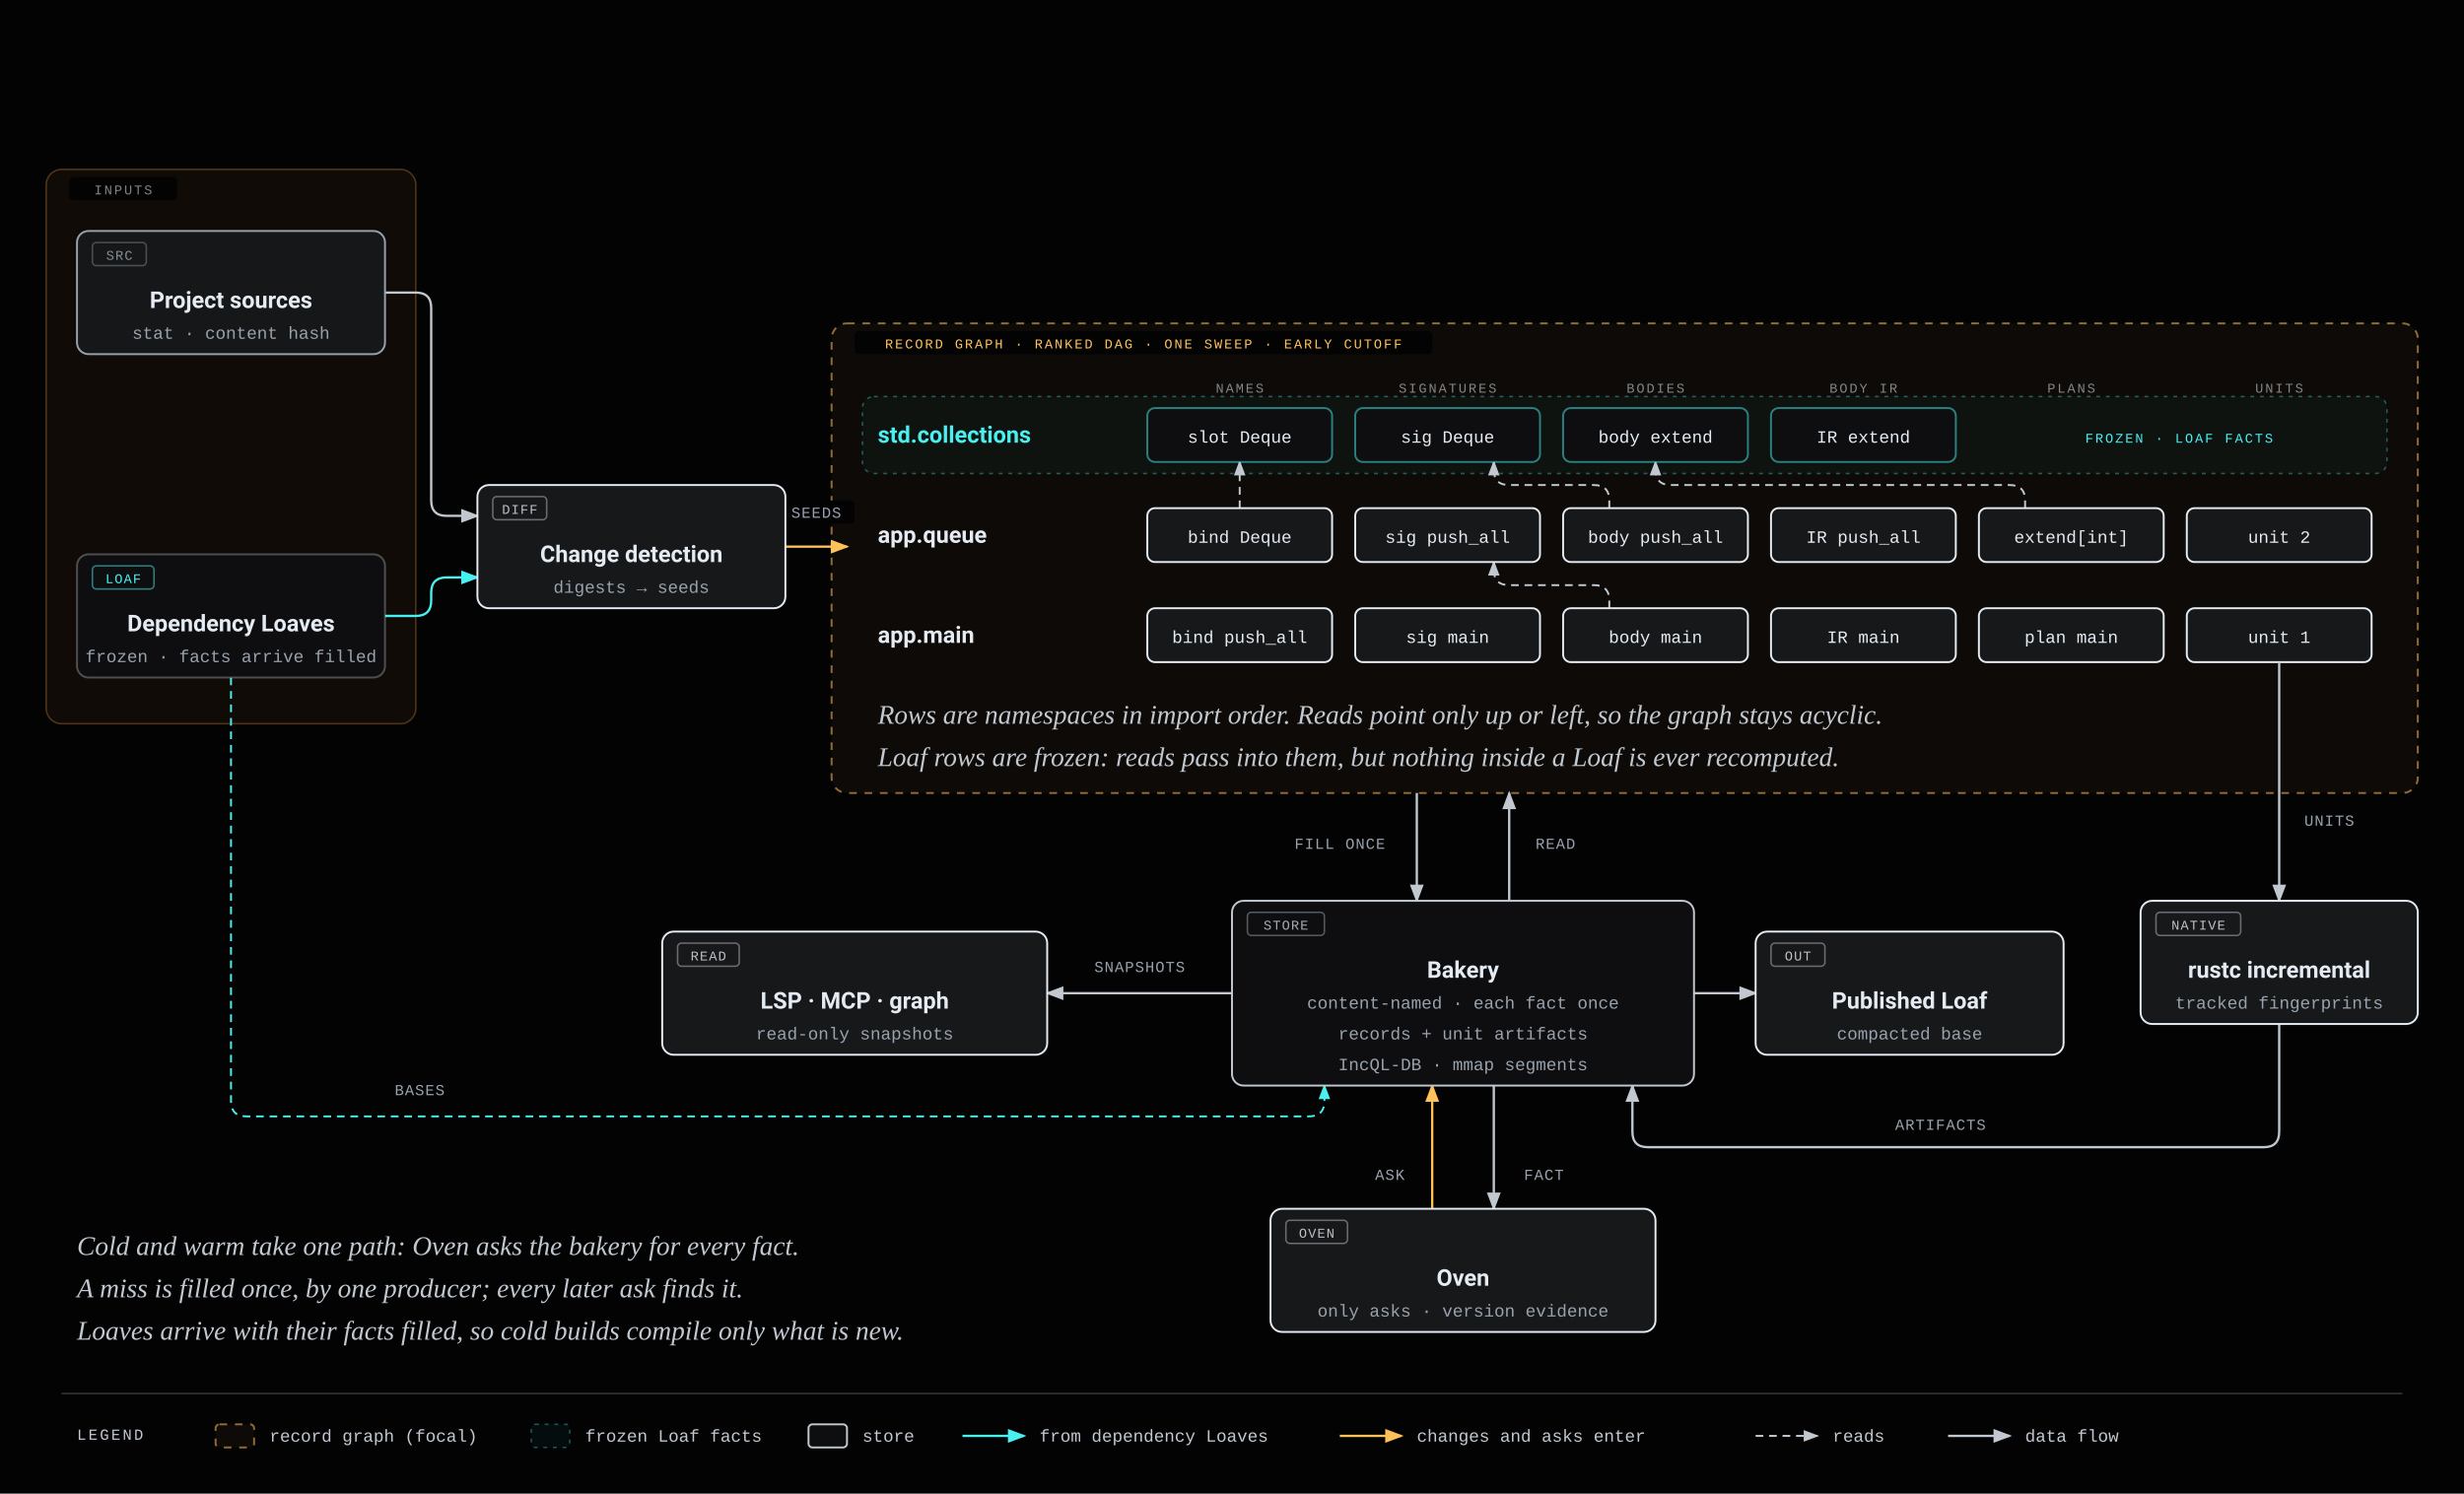
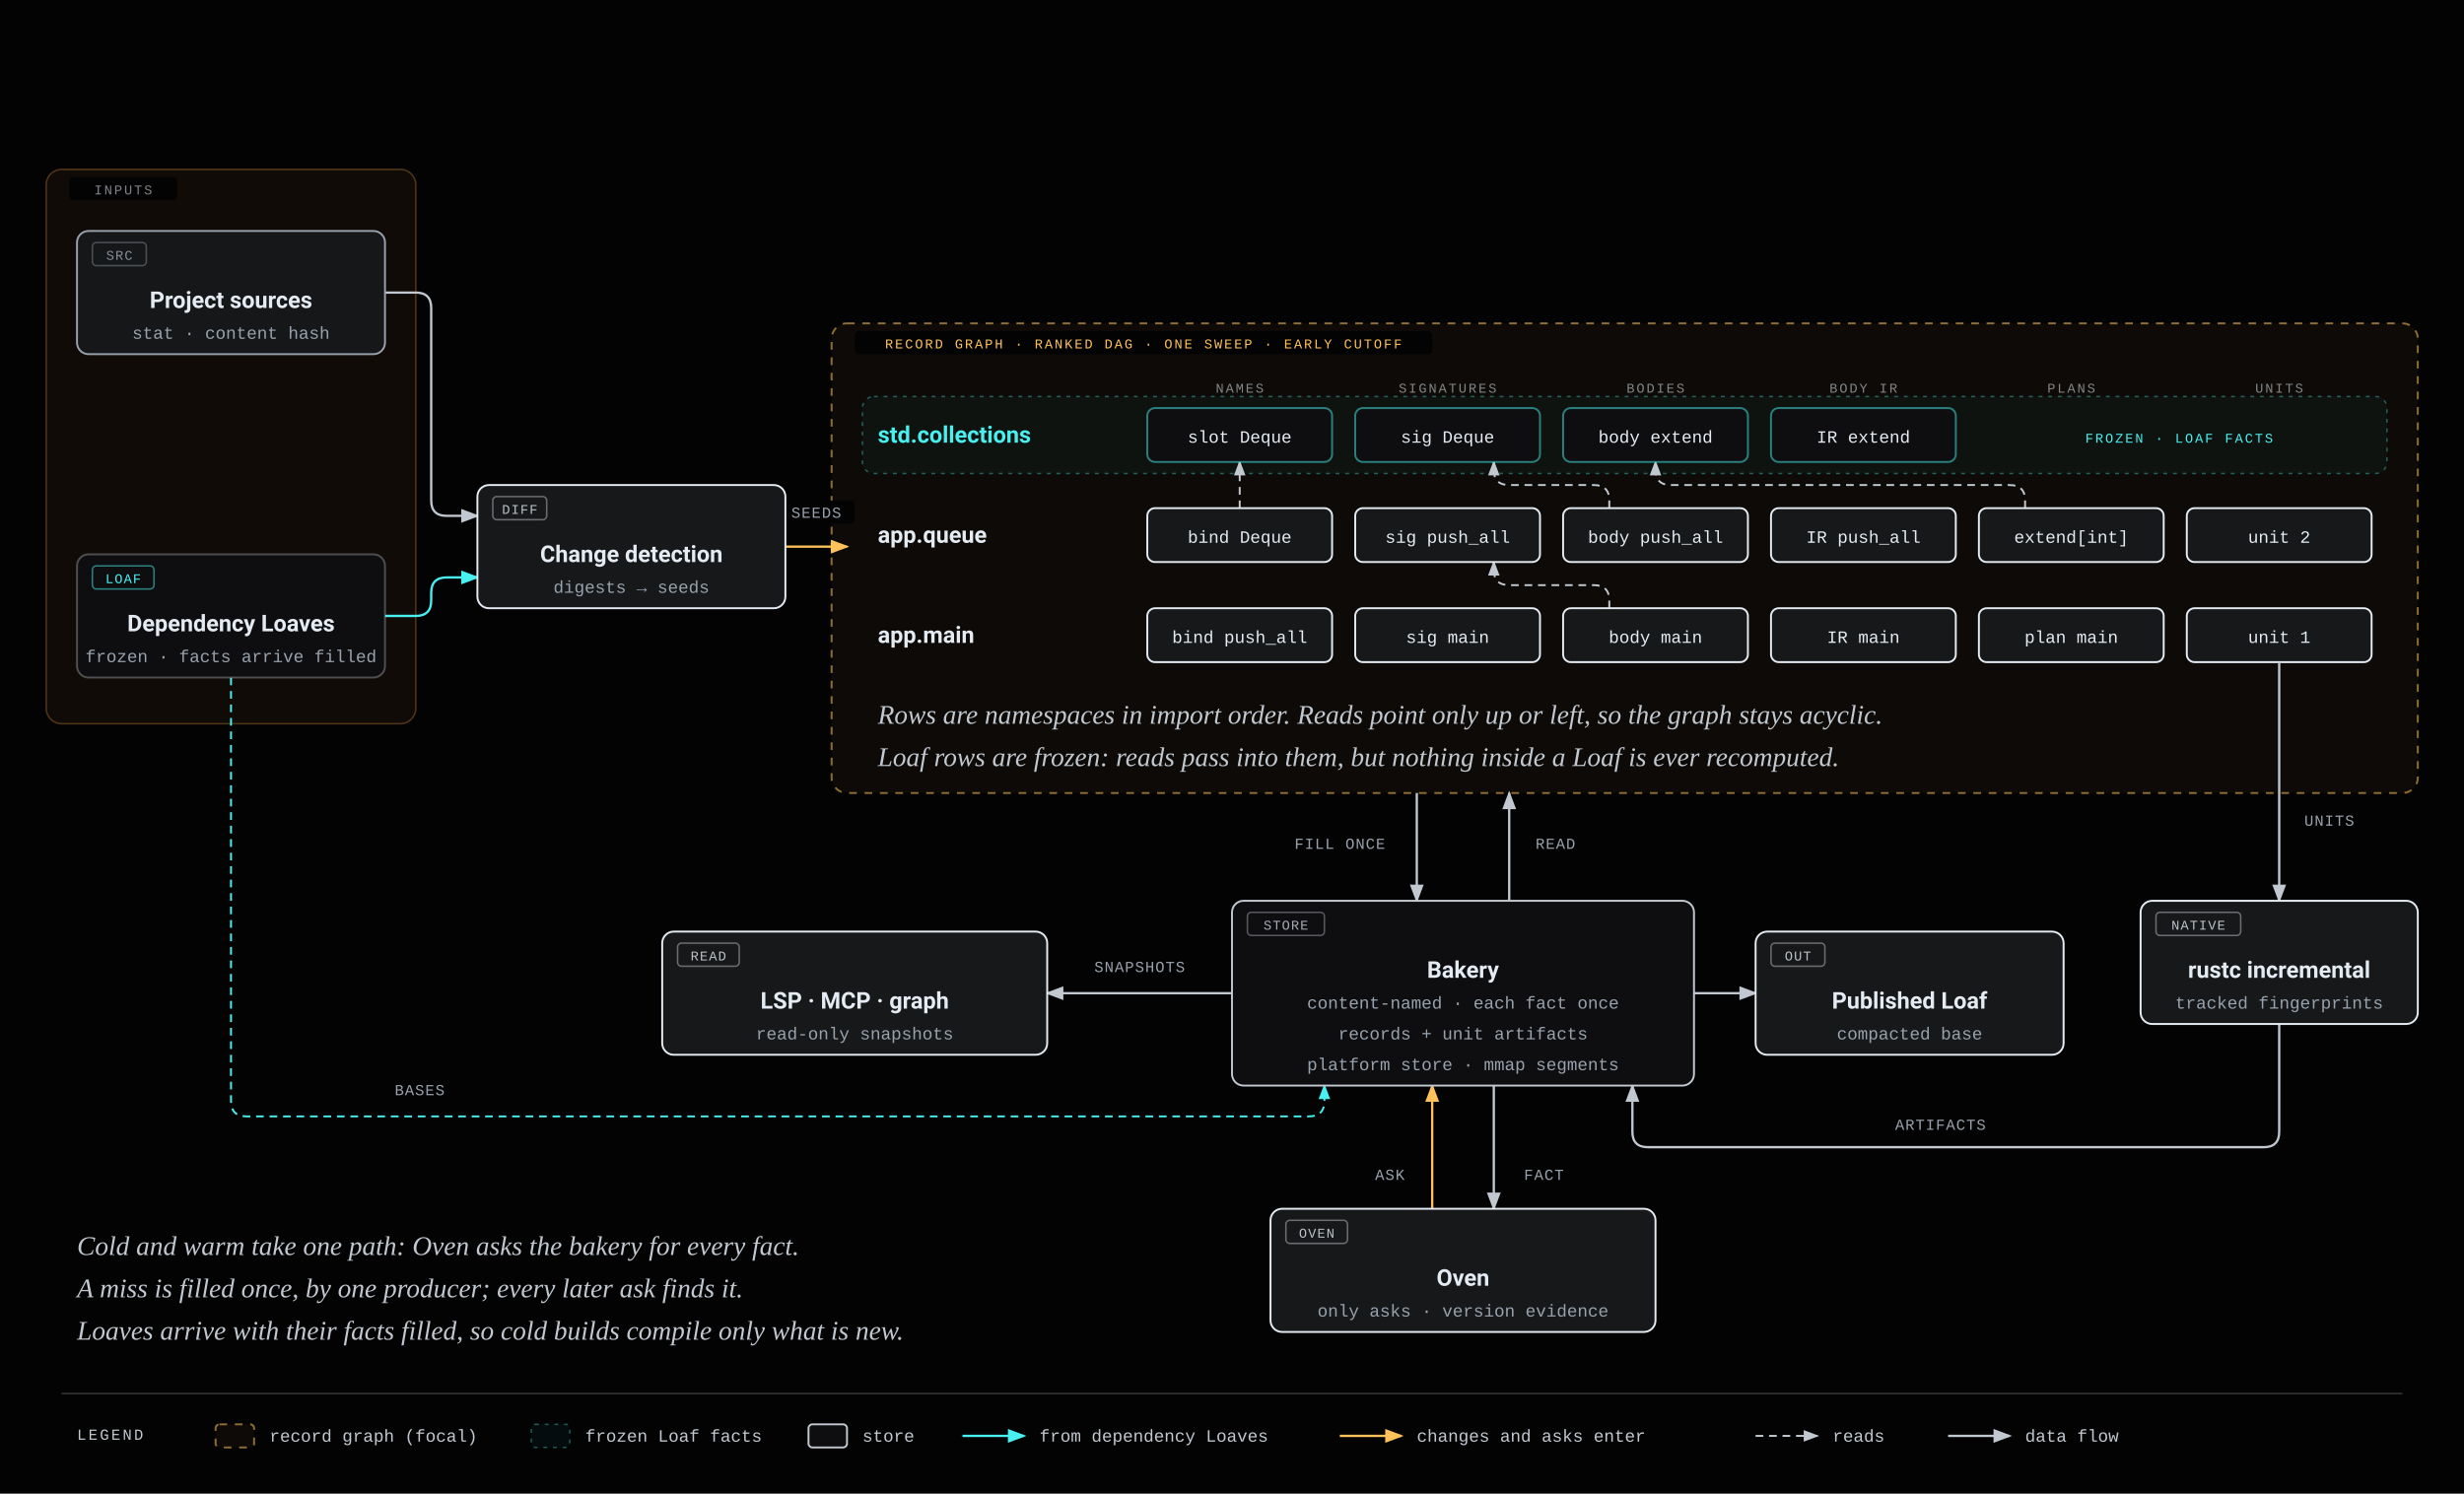
<svg xmlns="http://www.w3.org/2000/svg" viewBox="0 0 1280 776" role="img" aria-labelledby="semantic-store-architecture-title semantic-store-architecture-desc">
  <defs>
    <marker id="dd0012-arrow" markerWidth="8" markerHeight="6" refX="7" refY="3" orient="auto">
      <polygon points="0 0, 8 3, 0 6" fill="#c1c8d0" />
    </marker>
    <marker id="dd0012-arrow-accent" markerWidth="8" markerHeight="6" refX="7" refY="3" orient="auto">
      <polygon points="0 0, 8 3, 0 6" fill="#ffc15a" />
    </marker>
    <marker id="dd0012-arrow-link" markerWidth="8" markerHeight="6" refX="7" refY="3" orient="auto">
      <polygon points="0 0, 8 3, 0 6" fill="#48f0ef" />
    </marker>
  </defs>
  <rect width="100%" height="100%" fill="#030304" />
  <rect x="24" y="88" width="192" height="288" rx="8" fill="rgba(196,126,54,0.07)" stroke="rgba(196,126,54,0.38)" stroke-width="0.8" />
  <rect x="36" y="92" width="56" height="12" rx="2" fill="#030304" />
  <text x="64" y="101" fill="rgba(228,235,242,0.55)" font-size="7" font-family="'SFMono-Regular', 'Cascadia Code', 'Liberation Mono', monospace" text-anchor="middle" letter-spacing="0.14em">INPUTS</text>
  <path d="M200,152 H216 Q224,152 224,160 V260 Q224,268 232,268 H248" fill="none" stroke="#c1c8d0" stroke-width="1.2" marker-end="url(#dd0012-arrow)" />
  <path d="M200,320 H216 Q224,320 224,312 V308 Q224,300 232,300 H248" fill="none" stroke="#48f0ef" stroke-width="1.2" marker-end="url(#dd0012-arrow-link)" />
  <path d="M120,352 V572 Q120,580 128,580 H680 Q688,580 688,572 V564" fill="none" stroke="#48f0ef" stroke-width="1" stroke-dasharray="4,3" marker-end="url(#dd0012-arrow-link)" />
  <rect x="196" y="560" width="44" height="12" rx="2" fill="#030304" />
  <text x="218" y="569" fill="#98a2ad" font-size="8" font-family="'SFMono-Regular', 'Cascadia Code', 'Liberation Mono', monospace" text-anchor="middle" letter-spacing="0.06em">BASES</text>
  <rect x="432" y="168" width="824" height="244" rx="8" fill="rgba(255,193,90,0.04)" stroke="rgba(255,193,90,0.55)" stroke-width="1" stroke-dasharray="4,4" />
  <rect x="444" y="172" width="300" height="12" rx="2" fill="#030304" />
  <text x="594" y="181" fill="#ffc15a" font-size="7" font-family="'SFMono-Regular', 'Cascadia Code', 'Liberation Mono', monospace" text-anchor="middle" letter-spacing="0.14em">RECORD GRAPH · RANKED DAG · ONE SWEEP · EARLY CUTOFF</text>
  <rect x="448" y="206" width="792" height="40" rx="6" fill="rgba(72,240,239,0.04)" stroke="rgba(72,240,239,0.35)" stroke-width="0.8" stroke-dasharray="2,3" />
  <text x="1132" y="230" fill="#48f0ef" font-size="7" font-family="'SFMono-Regular', 'Cascadia Code', 'Liberation Mono', monospace" text-anchor="middle" letter-spacing="0.14em">FROZEN · LOAF FACTS</text>
  <text x="644" y="204" fill="rgba(228,235,242,0.55)" font-size="7" font-family="'SFMono-Regular', 'Cascadia Code', 'Liberation Mono', monospace" text-anchor="middle" letter-spacing="0.14em">NAMES</text>
  <text x="752" y="204" fill="rgba(228,235,242,0.55)" font-size="7" font-family="'SFMono-Regular', 'Cascadia Code', 'Liberation Mono', monospace" text-anchor="middle" letter-spacing="0.14em">SIGNATURES</text>
  <text x="860" y="204" fill="rgba(228,235,242,0.55)" font-size="7" font-family="'SFMono-Regular', 'Cascadia Code', 'Liberation Mono', monospace" text-anchor="middle" letter-spacing="0.14em">BODIES</text>
  <text x="968" y="204" fill="rgba(228,235,242,0.55)" font-size="7" font-family="'SFMono-Regular', 'Cascadia Code', 'Liberation Mono', monospace" text-anchor="middle" letter-spacing="0.14em">BODY IR</text>
  <text x="1076" y="204" fill="rgba(228,235,242,0.55)" font-size="7" font-family="'SFMono-Regular', 'Cascadia Code', 'Liberation Mono', monospace" text-anchor="middle" letter-spacing="0.14em">PLANS</text>
  <text x="1184" y="204" fill="rgba(228,235,242,0.55)" font-size="7" font-family="'SFMono-Regular', 'Cascadia Code', 'Liberation Mono', monospace" text-anchor="middle" letter-spacing="0.14em">UNITS</text>
  <text x="456" y="230" fill="#48f0ef" font-size="12" font-weight="600" font-family="'Exo 2', Roboto, 'Noto Sans', 'Helvetica Neue', Arial, sans-serif">std.collections</text>
  <text x="456" y="282" fill="#e4ebf2" font-size="12" font-weight="600" font-family="'Exo 2', Roboto, 'Noto Sans', 'Helvetica Neue', Arial, sans-serif">app.queue</text>
  <text x="456" y="334" fill="#e4ebf2" font-size="12" font-weight="600" font-family="'Exo 2', Roboto, 'Noto Sans', 'Helvetica Neue', Arial, sans-serif">app.main</text>
  <path d="M644,264 V240" fill="none" stroke="#c1c8d0" stroke-width="1" stroke-dasharray="4,3" marker-end="url(#dd0012-arrow)" />
  <path d="M836,264 V260 Q836,252 828,252 H784 Q776,252 776,244 V240" fill="none" stroke="#c1c8d0" stroke-width="1" stroke-dasharray="4,3" marker-end="url(#dd0012-arrow)" />
  <path d="M1052,264 V260 Q1052,252 1044,252 H868 Q860,252 860,244 V240" fill="none" stroke="#c1c8d0" stroke-width="1" stroke-dasharray="4,3" marker-end="url(#dd0012-arrow)" />
  <path d="M836,316 V312 Q836,304 828,304 H784 Q776,304 776,296 V292" fill="none" stroke="#c1c8d0" stroke-width="1" stroke-dasharray="4,3" marker-end="url(#dd0012-arrow)" />
  <rect x="596" y="212" width="96" height="28" rx="4" fill="#030304" />
  <rect x="596" y="212" width="96" height="28" rx="4" fill="rgba(228,235,242,0.05)" stroke="rgba(72,240,239,0.50)" stroke-width="1" />
  <text x="644" y="230" fill="#e4ebf2" font-size="9" font-family="'SFMono-Regular', 'Cascadia Code', 'Liberation Mono', monospace" text-anchor="middle">slot Deque</text>
  <rect x="704" y="212" width="96" height="28" rx="4" fill="#030304" />
  <rect x="704" y="212" width="96" height="28" rx="4" fill="rgba(228,235,242,0.05)" stroke="rgba(72,240,239,0.50)" stroke-width="1" />
  <text x="752" y="230" fill="#e4ebf2" font-size="9" font-family="'SFMono-Regular', 'Cascadia Code', 'Liberation Mono', monospace" text-anchor="middle">sig Deque</text>
  <rect x="812" y="212" width="96" height="28" rx="4" fill="#030304" />
  <rect x="812" y="212" width="96" height="28" rx="4" fill="rgba(228,235,242,0.05)" stroke="rgba(72,240,239,0.50)" stroke-width="1" />
  <text x="860" y="230" fill="#e4ebf2" font-size="9" font-family="'SFMono-Regular', 'Cascadia Code', 'Liberation Mono', monospace" text-anchor="middle">body extend</text>
  <rect x="920" y="212" width="96" height="28" rx="4" fill="#030304" />
  <rect x="920" y="212" width="96" height="28" rx="4" fill="rgba(228,235,242,0.05)" stroke="rgba(72,240,239,0.50)" stroke-width="1" />
  <text x="968" y="230" fill="#e4ebf2" font-size="9" font-family="'SFMono-Regular', 'Cascadia Code', 'Liberation Mono', monospace" text-anchor="middle">IR extend</text>
  <rect x="596" y="264" width="96" height="28" rx="4" fill="#030304" />
  <rect x="596" y="264" width="96" height="28" rx="4" fill="rgba(228,235,242,0.09)" stroke="#e4ebf2" stroke-width="1" />
  <text x="644" y="282" fill="#e4ebf2" font-size="9" font-family="'SFMono-Regular', 'Cascadia Code', 'Liberation Mono', monospace" text-anchor="middle">bind Deque</text>
  <rect x="704" y="264" width="96" height="28" rx="4" fill="#030304" />
  <rect x="704" y="264" width="96" height="28" rx="4" fill="rgba(228,235,242,0.09)" stroke="#e4ebf2" stroke-width="1" />
  <text x="752" y="282" fill="#e4ebf2" font-size="9" font-family="'SFMono-Regular', 'Cascadia Code', 'Liberation Mono', monospace" text-anchor="middle">sig push_all</text>
  <rect x="812" y="264" width="96" height="28" rx="4" fill="#030304" />
  <rect x="812" y="264" width="96" height="28" rx="4" fill="rgba(228,235,242,0.09)" stroke="#e4ebf2" stroke-width="1" />
  <text x="860" y="282" fill="#e4ebf2" font-size="9" font-family="'SFMono-Regular', 'Cascadia Code', 'Liberation Mono', monospace" text-anchor="middle">body push_all</text>
  <rect x="920" y="264" width="96" height="28" rx="4" fill="#030304" />
  <rect x="920" y="264" width="96" height="28" rx="4" fill="rgba(228,235,242,0.09)" stroke="#e4ebf2" stroke-width="1" />
  <text x="968" y="282" fill="#e4ebf2" font-size="9" font-family="'SFMono-Regular', 'Cascadia Code', 'Liberation Mono', monospace" text-anchor="middle">IR push_all</text>
  <rect x="1028" y="264" width="96" height="28" rx="4" fill="#030304" />
  <rect x="1028" y="264" width="96" height="28" rx="4" fill="rgba(228,235,242,0.09)" stroke="#e4ebf2" stroke-width="1" />
  <text x="1076" y="282" fill="#e4ebf2" font-size="9" font-family="'SFMono-Regular', 'Cascadia Code', 'Liberation Mono', monospace" text-anchor="middle">extend[int]</text>
  <rect x="1136" y="264" width="96" height="28" rx="4" fill="#030304" />
  <rect x="1136" y="264" width="96" height="28" rx="4" fill="rgba(228,235,242,0.09)" stroke="#e4ebf2" stroke-width="1" />
  <text x="1184" y="282" fill="#e4ebf2" font-size="9" font-family="'SFMono-Regular', 'Cascadia Code', 'Liberation Mono', monospace" text-anchor="middle">unit 2</text>
  <rect x="596" y="316" width="96" height="28" rx="4" fill="#030304" />
  <rect x="596" y="316" width="96" height="28" rx="4" fill="rgba(228,235,242,0.09)" stroke="#e4ebf2" stroke-width="1" />
  <text x="644" y="334" fill="#e4ebf2" font-size="9" font-family="'SFMono-Regular', 'Cascadia Code', 'Liberation Mono', monospace" text-anchor="middle">bind push_all</text>
  <rect x="704" y="316" width="96" height="28" rx="4" fill="#030304" />
  <rect x="704" y="316" width="96" height="28" rx="4" fill="rgba(228,235,242,0.09)" stroke="#e4ebf2" stroke-width="1" />
  <text x="752" y="334" fill="#e4ebf2" font-size="9" font-family="'SFMono-Regular', 'Cascadia Code', 'Liberation Mono', monospace" text-anchor="middle">sig main</text>
  <rect x="812" y="316" width="96" height="28" rx="4" fill="#030304" />
  <rect x="812" y="316" width="96" height="28" rx="4" fill="rgba(228,235,242,0.09)" stroke="#e4ebf2" stroke-width="1" />
  <text x="860" y="334" fill="#e4ebf2" font-size="9" font-family="'SFMono-Regular', 'Cascadia Code', 'Liberation Mono', monospace" text-anchor="middle">body main</text>
  <rect x="920" y="316" width="96" height="28" rx="4" fill="#030304" />
  <rect x="920" y="316" width="96" height="28" rx="4" fill="rgba(228,235,242,0.09)" stroke="#e4ebf2" stroke-width="1" />
  <text x="968" y="334" fill="#e4ebf2" font-size="9" font-family="'SFMono-Regular', 'Cascadia Code', 'Liberation Mono', monospace" text-anchor="middle">IR main</text>
  <rect x="1028" y="316" width="96" height="28" rx="4" fill="#030304" />
  <rect x="1028" y="316" width="96" height="28" rx="4" fill="rgba(228,235,242,0.09)" stroke="#e4ebf2" stroke-width="1" />
  <text x="1076" y="334" fill="#e4ebf2" font-size="9" font-family="'SFMono-Regular', 'Cascadia Code', 'Liberation Mono', monospace" text-anchor="middle">plan main</text>
  <rect x="1136" y="316" width="96" height="28" rx="4" fill="#030304" />
  <rect x="1136" y="316" width="96" height="28" rx="4" fill="rgba(228,235,242,0.09)" stroke="#e4ebf2" stroke-width="1" />
  <text x="1184" y="334" fill="#e4ebf2" font-size="9" font-family="'SFMono-Regular', 'Cascadia Code', 'Liberation Mono', monospace" text-anchor="middle">unit 1</text>
  <text x="456" y="376" fill="#c1c8d0" font-size="14" font-style="italic" font-family="Brawler, Georgia, 'Times New Roman', serif">Rows are namespaces in import order. Reads point only up or left, so the graph stays acyclic.</text>
  <text x="456" y="398" fill="#c1c8d0" font-size="14" font-style="italic" font-family="Brawler, Georgia, 'Times New Roman', serif">Loaf rows are frozen: reads pass into them, but nothing inside a Loaf is ever recomputed.</text>
  <line x1="408" y1="284" x2="440" y2="284" stroke="#ffc15a" stroke-width="1.2" marker-end="url(#dd0012-arrow-accent)" />
  <rect x="404" y="260" width="40" height="12" rx="2" fill="#030304" />
  <text x="424" y="269" fill="#98a2ad" font-size="8" font-family="'SFMono-Regular', 'Cascadia Code', 'Liberation Mono', monospace" text-anchor="middle" letter-spacing="0.06em">SEEDS</text>
  <line x1="736" y1="412" x2="736" y2="468" stroke="#c1c8d0" stroke-width="1.2" marker-end="url(#dd0012-arrow)" />
  <rect x="664" y="432" width="64" height="12" rx="2" fill="#030304" />
  <text x="696" y="441" fill="#98a2ad" font-size="8" font-family="'SFMono-Regular', 'Cascadia Code', 'Liberation Mono', monospace" text-anchor="middle" letter-spacing="0.06em">FILL ONCE</text>
  <line x1="784" y1="468" x2="784" y2="412" stroke="#c1c8d0" stroke-width="1.2" marker-end="url(#dd0012-arrow)" />
  <rect x="792" y="432" width="32" height="12" rx="2" fill="#030304" />
  <text x="808" y="441" fill="#98a2ad" font-size="8" font-family="'SFMono-Regular', 'Cascadia Code', 'Liberation Mono', monospace" text-anchor="middle" letter-spacing="0.06em">READ</text>
  <line x1="1184" y1="344" x2="1184" y2="468" stroke="#c1c8d0" stroke-width="1.2" marker-end="url(#dd0012-arrow)" />
  <rect x="1192" y="420" width="36" height="12" rx="2" fill="#030304" />
  <text x="1210" y="429" fill="#98a2ad" font-size="8" font-family="'SFMono-Regular', 'Cascadia Code', 'Liberation Mono', monospace" text-anchor="middle" letter-spacing="0.06em">UNITS</text>
  <line x1="640" y1="516" x2="544" y2="516" stroke="#c1c8d0" stroke-width="1.2" marker-end="url(#dd0012-arrow)" />
  <rect x="562" y="496" width="60" height="12" rx="2" fill="#030304" />
  <text x="592" y="505" fill="#98a2ad" font-size="8" font-family="'SFMono-Regular', 'Cascadia Code', 'Liberation Mono', monospace" text-anchor="middle" letter-spacing="0.06em">SNAPSHOTS</text>
  <line x1="744" y1="628" x2="744" y2="564" stroke="#ffc15a" stroke-width="1.2" marker-end="url(#dd0012-arrow-accent)" />
  <rect x="708" y="604" width="28" height="12" rx="2" fill="#030304" />
  <text x="722" y="613" fill="#98a2ad" font-size="8" font-family="'SFMono-Regular', 'Cascadia Code', 'Liberation Mono', monospace" text-anchor="middle" letter-spacing="0.06em">ASK</text>
  <line x1="776" y1="564" x2="776" y2="628" stroke="#c1c8d0" stroke-width="1.2" marker-end="url(#dd0012-arrow)" />
  <rect x="784" y="604" width="36" height="12" rx="2" fill="#030304" />
  <text x="802" y="613" fill="#98a2ad" font-size="8" font-family="'SFMono-Regular', 'Cascadia Code', 'Liberation Mono', monospace" text-anchor="middle" letter-spacing="0.06em">FACT</text>
  <path d="M1184,532 V588 Q1184,596 1176,596 H856 Q848,596 848,588 V564" fill="none" stroke="#c1c8d0" stroke-width="1.2" marker-end="url(#dd0012-arrow)" />
  <rect x="976" y="578" width="64" height="12" rx="2" fill="#030304" />
  <text x="1008" y="587" fill="#98a2ad" font-size="8" font-family="'SFMono-Regular', 'Cascadia Code', 'Liberation Mono', monospace" text-anchor="middle" letter-spacing="0.06em">ARTIFACTS</text>
  <line x1="880" y1="516" x2="912" y2="516" stroke="#c1c8d0" stroke-width="1.2" marker-end="url(#dd0012-arrow)" />
  <rect x="40" y="120" width="160" height="64" rx="6" fill="#030304" />
  <rect x="40" y="120" width="160" height="64" rx="6" fill="rgba(193,200,208,0.10)" stroke="#98a2ad" stroke-width="1" />
  <rect x="48" y="126" width="28" height="12" rx="2" fill="none" stroke="rgba(152,162,173,0.40)" stroke-width="0.8" />
  <text x="62" y="135" fill="rgba(152,162,173,0.85)" font-size="7" font-family="'SFMono-Regular', 'Cascadia Code', 'Liberation Mono', monospace" text-anchor="middle" letter-spacing="0.08em">SRC</text>
  <text x="120" y="160" fill="#e4ebf2" font-size="12" font-weight="600" font-family="'Exo 2', Roboto, 'Noto Sans', 'Helvetica Neue', Arial, sans-serif" text-anchor="middle">Project sources</text>
  <text x="120" y="176" fill="#98a2ad" font-size="9" font-family="'SFMono-Regular', 'Cascadia Code', 'Liberation Mono', monospace" text-anchor="middle">stat · content hash</text>
  <rect x="40" y="288" width="160" height="64" rx="6" fill="#030304" />
  <rect x="40" y="288" width="160" height="64" rx="6" fill="rgba(228,235,242,0.05)" stroke="rgba(228,235,242,0.30)" stroke-width="1" />
  <rect x="48" y="294" width="32" height="12" rx="2" fill="none" stroke="rgba(72,240,239,0.50)" stroke-width="0.8" />
  <text x="64" y="303" fill="#48f0ef" font-size="7" font-family="'SFMono-Regular', 'Cascadia Code', 'Liberation Mono', monospace" text-anchor="middle" letter-spacing="0.08em">LOAF</text>
  <text x="120" y="328" fill="#e4ebf2" font-size="12" font-weight="600" font-family="'Exo 2', Roboto, 'Noto Sans', 'Helvetica Neue', Arial, sans-serif" text-anchor="middle">Dependency Loaves</text>
  <text x="120" y="344" fill="#98a2ad" font-size="9" font-family="'SFMono-Regular', 'Cascadia Code', 'Liberation Mono', monospace" text-anchor="middle">frozen · facts arrive filled</text>
  <rect x="248" y="252" width="160" height="64" rx="6" fill="#030304" />
  <rect x="248" y="252" width="160" height="64" rx="6" fill="rgba(228,235,242,0.09)" stroke="#e4ebf2" stroke-width="1" />
  <rect x="256" y="258" width="28" height="12" rx="2" fill="none" stroke="rgba(228,235,242,0.40)" stroke-width="0.8" />
  <text x="270" y="267" fill="rgba(228,235,242,0.8)" font-size="7" font-family="'SFMono-Regular', 'Cascadia Code', 'Liberation Mono', monospace" text-anchor="middle" letter-spacing="0.08em">DIFF</text>
  <text x="328" y="292" fill="#e4ebf2" font-size="12" font-weight="600" font-family="'Exo 2', Roboto, 'Noto Sans', 'Helvetica Neue', Arial, sans-serif" text-anchor="middle">Change detection</text>
  <text x="328" y="308" fill="#98a2ad" font-size="9" font-family="'SFMono-Regular', 'Cascadia Code', 'Liberation Mono', monospace" text-anchor="middle">digests → seeds</text>
  <rect x="640" y="468" width="240" height="96" rx="6" fill="#030304" />
  <rect x="640" y="468" width="240" height="96" rx="6" fill="rgba(228,235,242,0.05)" stroke="#c1c8d0" stroke-width="1" />
  <rect x="648" y="474" width="40" height="12" rx="2" fill="none" stroke="rgba(193,200,208,0.40)" stroke-width="0.8" />
  <text x="668" y="483" fill="rgba(193,200,208,0.85)" font-size="7" font-family="'SFMono-Regular', 'Cascadia Code', 'Liberation Mono', monospace" text-anchor="middle" letter-spacing="0.08em">STORE</text>
  <text x="760" y="508" fill="#e4ebf2" font-size="12" font-weight="600" font-family="'Exo 2', Roboto, 'Noto Sans', 'Helvetica Neue', Arial, sans-serif" text-anchor="middle">Bakery</text>
  <text x="760" y="524" fill="#98a2ad" font-size="9" font-family="'SFMono-Regular', 'Cascadia Code', 'Liberation Mono', monospace" text-anchor="middle">content-named · each fact once</text>
  <text x="760" y="540" fill="#98a2ad" font-size="9" font-family="'SFMono-Regular', 'Cascadia Code', 'Liberation Mono', monospace" text-anchor="middle">records + unit artifacts</text>
-   <text x="760" y="556" fill="#98a2ad" font-size="9" font-family="'SFMono-Regular', 'Cascadia Code', 'Liberation Mono', monospace" text-anchor="middle">IncQL-DB · mmap segments</text>
+   <text x="760" y="556" fill="#98a2ad" font-size="9" font-family="'SFMono-Regular', 'Cascadia Code', 'Liberation Mono', monospace" text-anchor="middle">platform store · mmap segments</text>
  <rect x="344" y="484" width="200" height="64" rx="6" fill="#030304" />
  <rect x="344" y="484" width="200" height="64" rx="6" fill="rgba(228,235,242,0.09)" stroke="#e4ebf2" stroke-width="1" />
  <rect x="352" y="490" width="32" height="12" rx="2" fill="none" stroke="rgba(228,235,242,0.40)" stroke-width="0.8" />
  <text x="368" y="499" fill="rgba(228,235,242,0.8)" font-size="7" font-family="'SFMono-Regular', 'Cascadia Code', 'Liberation Mono', monospace" text-anchor="middle" letter-spacing="0.08em">READ</text>
  <text x="444" y="524" fill="#e4ebf2" font-size="12" font-weight="600" font-family="'Exo 2', Roboto, 'Noto Sans', 'Helvetica Neue', Arial, sans-serif" text-anchor="middle">LSP · MCP · graph</text>
  <text x="444" y="540" fill="#98a2ad" font-size="9" font-family="'SFMono-Regular', 'Cascadia Code', 'Liberation Mono', monospace" text-anchor="middle">read-only snapshots</text>
  <rect x="660" y="628" width="200" height="64" rx="6" fill="#030304" />
  <rect x="660" y="628" width="200" height="64" rx="6" fill="rgba(228,235,242,0.09)" stroke="#e4ebf2" stroke-width="1" />
  <rect x="668" y="634" width="32" height="12" rx="2" fill="none" stroke="rgba(228,235,242,0.40)" stroke-width="0.8" />
  <text x="684" y="643" fill="rgba(228,235,242,0.8)" font-size="7" font-family="'SFMono-Regular', 'Cascadia Code', 'Liberation Mono', monospace" text-anchor="middle" letter-spacing="0.08em">OVEN</text>
  <text x="760" y="668" fill="#e4ebf2" font-size="12" font-weight="600" font-family="'Exo 2', Roboto, 'Noto Sans', 'Helvetica Neue', Arial, sans-serif" text-anchor="middle">Oven</text>
  <text x="760" y="684" fill="#98a2ad" font-size="9" font-family="'SFMono-Regular', 'Cascadia Code', 'Liberation Mono', monospace" text-anchor="middle">only asks · version evidence</text>
  <text x="40" y="652" fill="#c1c8d0" font-size="14" font-style="italic" font-family="Brawler, Georgia, 'Times New Roman', serif">Cold and warm take one path: Oven asks the bakery for every fact.</text>
  <text x="40" y="674" fill="#c1c8d0" font-size="14" font-style="italic" font-family="Brawler, Georgia, 'Times New Roman', serif">A miss is filled once, by one producer; every later ask finds it.</text>
  <text x="40" y="696" fill="#c1c8d0" font-size="14" font-style="italic" font-family="Brawler, Georgia, 'Times New Roman', serif">Loaves arrive with their facts filled, so cold builds compile only what is new.</text>
  <rect x="912" y="484" width="160" height="64" rx="6" fill="#030304" />
  <rect x="912" y="484" width="160" height="64" rx="6" fill="rgba(228,235,242,0.09)" stroke="#e4ebf2" stroke-width="1" />
  <rect x="920" y="490" width="28" height="12" rx="2" fill="none" stroke="rgba(228,235,242,0.40)" stroke-width="0.8" />
  <text x="934" y="499" fill="rgba(228,235,242,0.8)" font-size="7" font-family="'SFMono-Regular', 'Cascadia Code', 'Liberation Mono', monospace" text-anchor="middle" letter-spacing="0.08em">OUT</text>
  <text x="992" y="524" fill="#e4ebf2" font-size="12" font-weight="600" font-family="'Exo 2', Roboto, 'Noto Sans', 'Helvetica Neue', Arial, sans-serif" text-anchor="middle">Published Loaf</text>
  <text x="992" y="540" fill="#98a2ad" font-size="9" font-family="'SFMono-Regular', 'Cascadia Code', 'Liberation Mono', monospace" text-anchor="middle">compacted base</text>
  <rect x="1112" y="468" width="144" height="64" rx="6" fill="#030304" />
  <rect x="1112" y="468" width="144" height="64" rx="6" fill="rgba(228,235,242,0.09)" stroke="#e4ebf2" stroke-width="1" />
  <rect x="1120" y="474" width="44" height="12" rx="2" fill="none" stroke="rgba(228,235,242,0.40)" stroke-width="0.8" />
  <text x="1142" y="483" fill="rgba(228,235,242,0.8)" font-size="7" font-family="'SFMono-Regular', 'Cascadia Code', 'Liberation Mono', monospace" text-anchor="middle" letter-spacing="0.08em">NATIVE</text>
  <text x="1184" y="508" fill="#e4ebf2" font-size="12" font-weight="600" font-family="'Exo 2', Roboto, 'Noto Sans', 'Helvetica Neue', Arial, sans-serif" text-anchor="middle">rustc incremental</text>
  <text x="1184" y="524" fill="#98a2ad" font-size="9" font-family="'SFMono-Regular', 'Cascadia Code', 'Liberation Mono', monospace" text-anchor="middle">tracked fingerprints</text>
  <line x1="32" y1="724" x2="1248" y2="724" stroke="rgba(228,235,242,0.22)" stroke-width="0.8" />
  <text x="40" y="748" fill="#c1c8d0" font-size="8" font-family="'SFMono-Regular', 'Cascadia Code', 'Liberation Mono', monospace" letter-spacing="0.14em">LEGEND</text>
  <rect x="112" y="740" width="20" height="12" rx="2" fill="rgba(255,193,90,0.04)" stroke="rgba(255,193,90,0.55)" stroke-width="1" stroke-dasharray="4,4" />
  <text x="140" y="749" fill="#c1c8d0" font-size="9" font-family="'SFMono-Regular', 'Cascadia Code', 'Liberation Mono', monospace">record graph (focal)</text>
  <rect x="276" y="740" width="20" height="12" rx="2" fill="rgba(72,240,239,0.04)" stroke="rgba(72,240,239,0.35)" stroke-width="0.8" stroke-dasharray="2,3" />
  <text x="304" y="749" fill="#c1c8d0" font-size="9" font-family="'SFMono-Regular', 'Cascadia Code', 'Liberation Mono', monospace">frozen Loaf facts</text>
  <rect x="420" y="740" width="20" height="12" rx="2" fill="rgba(228,235,242,0.05)" stroke="#c1c8d0" stroke-width="1" />
  <text x="448" y="749" fill="#c1c8d0" font-size="9" font-family="'SFMono-Regular', 'Cascadia Code', 'Liberation Mono', monospace">store</text>
  <line x1="500" y1="746" x2="532" y2="746" stroke="#48f0ef" stroke-width="1.2" marker-end="url(#dd0012-arrow-link)" />
  <text x="540" y="749" fill="#c1c8d0" font-size="9" font-family="'SFMono-Regular', 'Cascadia Code', 'Liberation Mono', monospace">from dependency Loaves</text>
  <line x1="696" y1="746" x2="728" y2="746" stroke="#ffc15a" stroke-width="1.2" marker-end="url(#dd0012-arrow-accent)" />
  <text x="736" y="749" fill="#c1c8d0" font-size="9" font-family="'SFMono-Regular', 'Cascadia Code', 'Liberation Mono', monospace">changes and asks enter</text>
  <line x1="912" y1="746" x2="944" y2="746" stroke="#c1c8d0" stroke-width="1" stroke-dasharray="4,3" marker-end="url(#dd0012-arrow)" />
  <text x="952" y="749" fill="#c1c8d0" font-size="9" font-family="'SFMono-Regular', 'Cascadia Code', 'Liberation Mono', monospace">reads</text>
  <line x1="1012" y1="746" x2="1044" y2="746" stroke="#c1c8d0" stroke-width="1.2" marker-end="url(#dd0012-arrow)" />
  <text x="1052" y="749" fill="#c1c8d0" font-size="9" font-family="'SFMono-Regular', 'Cascadia Code', 'Liberation Mono', monospace">data flow</text>
</svg>
